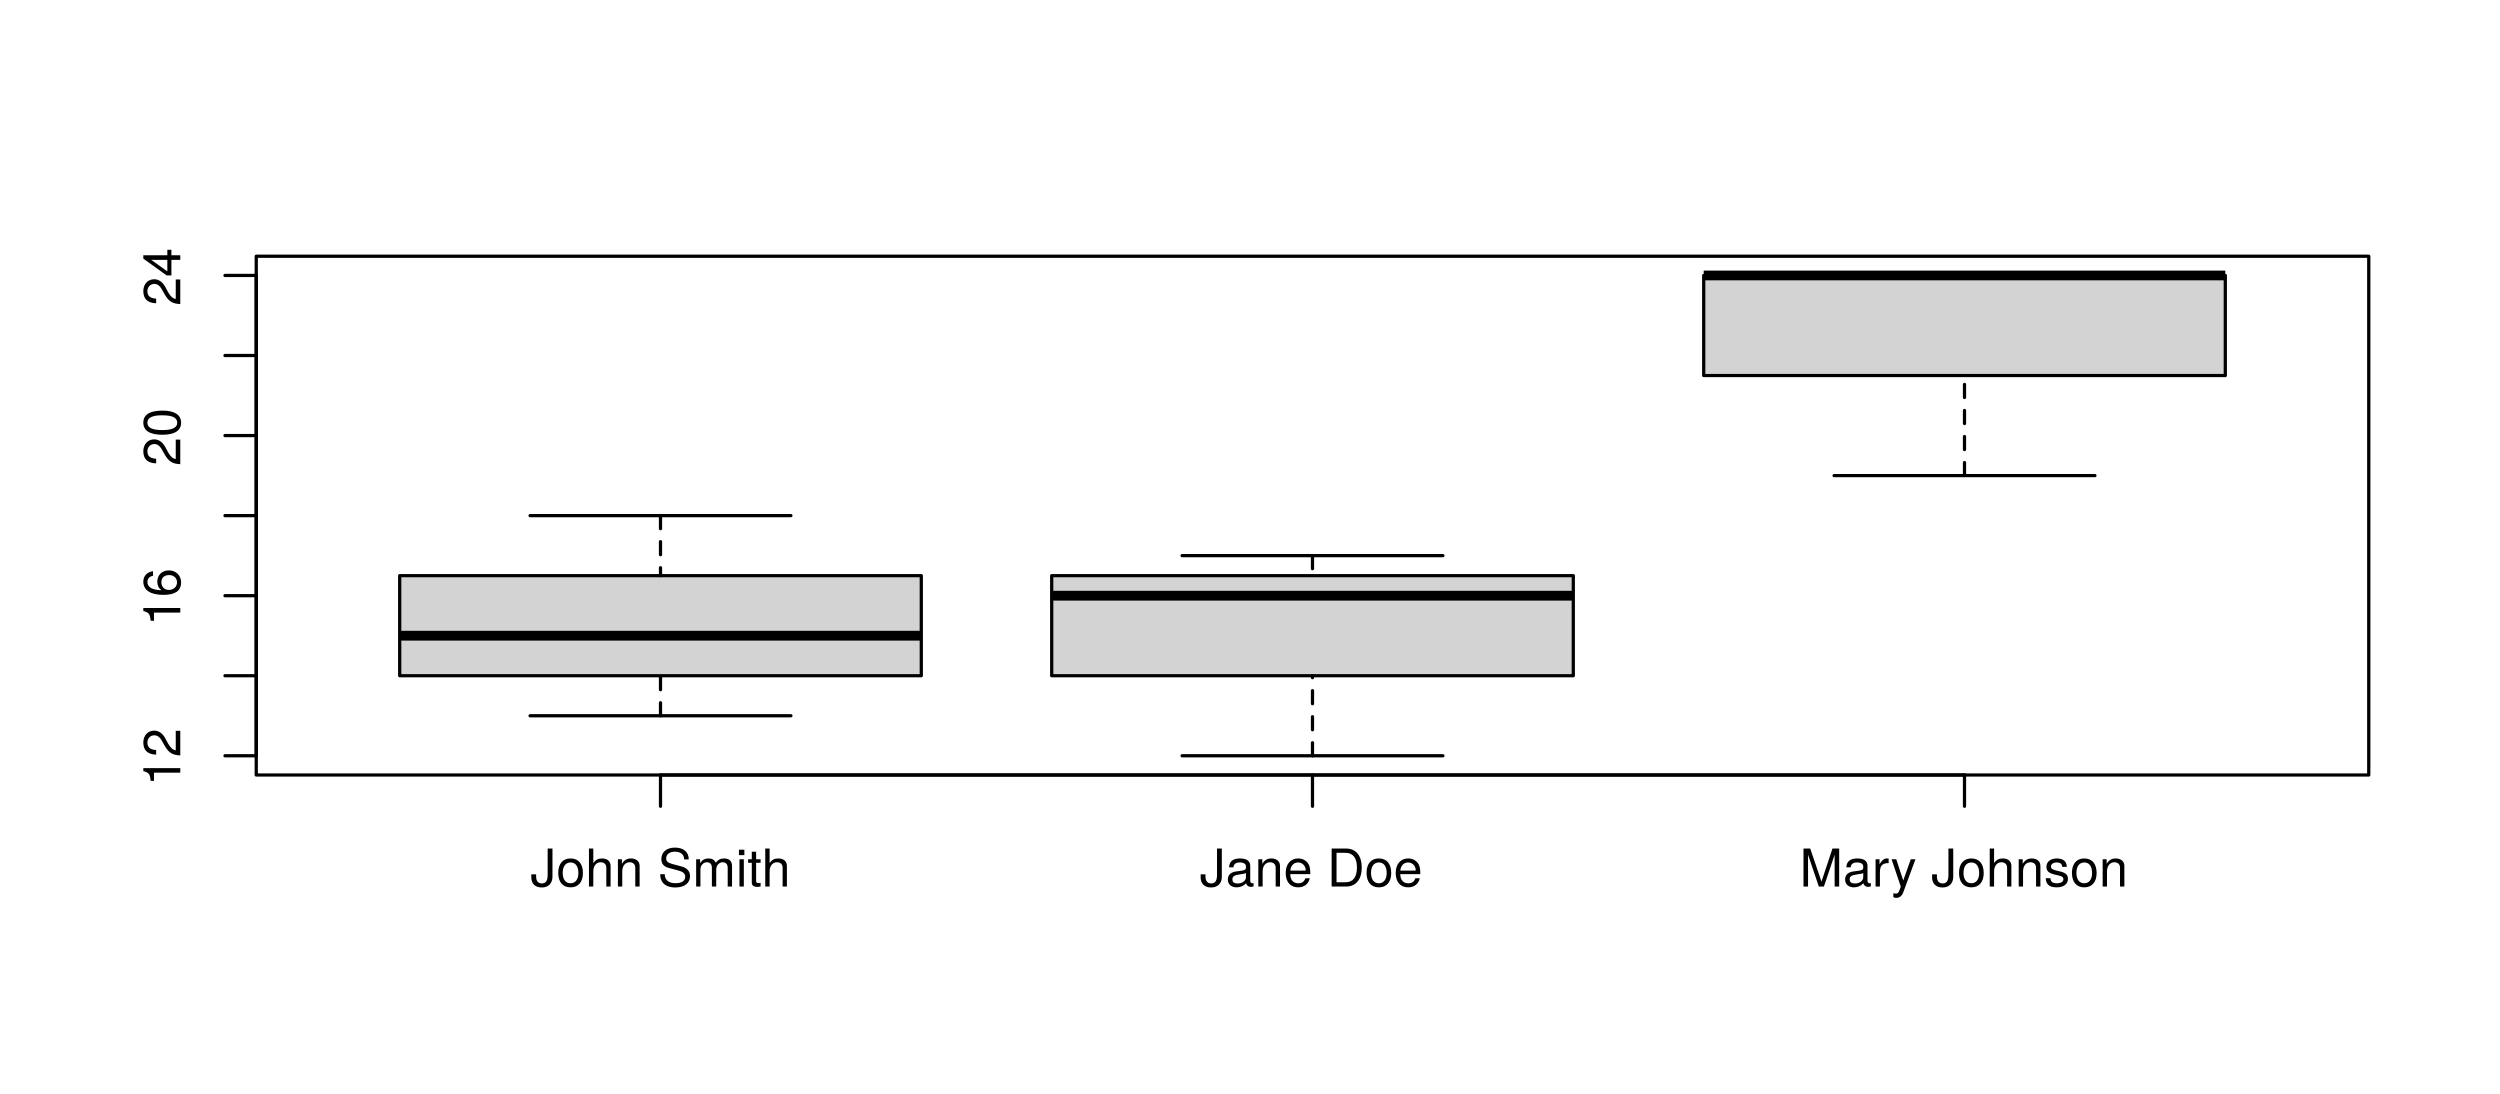
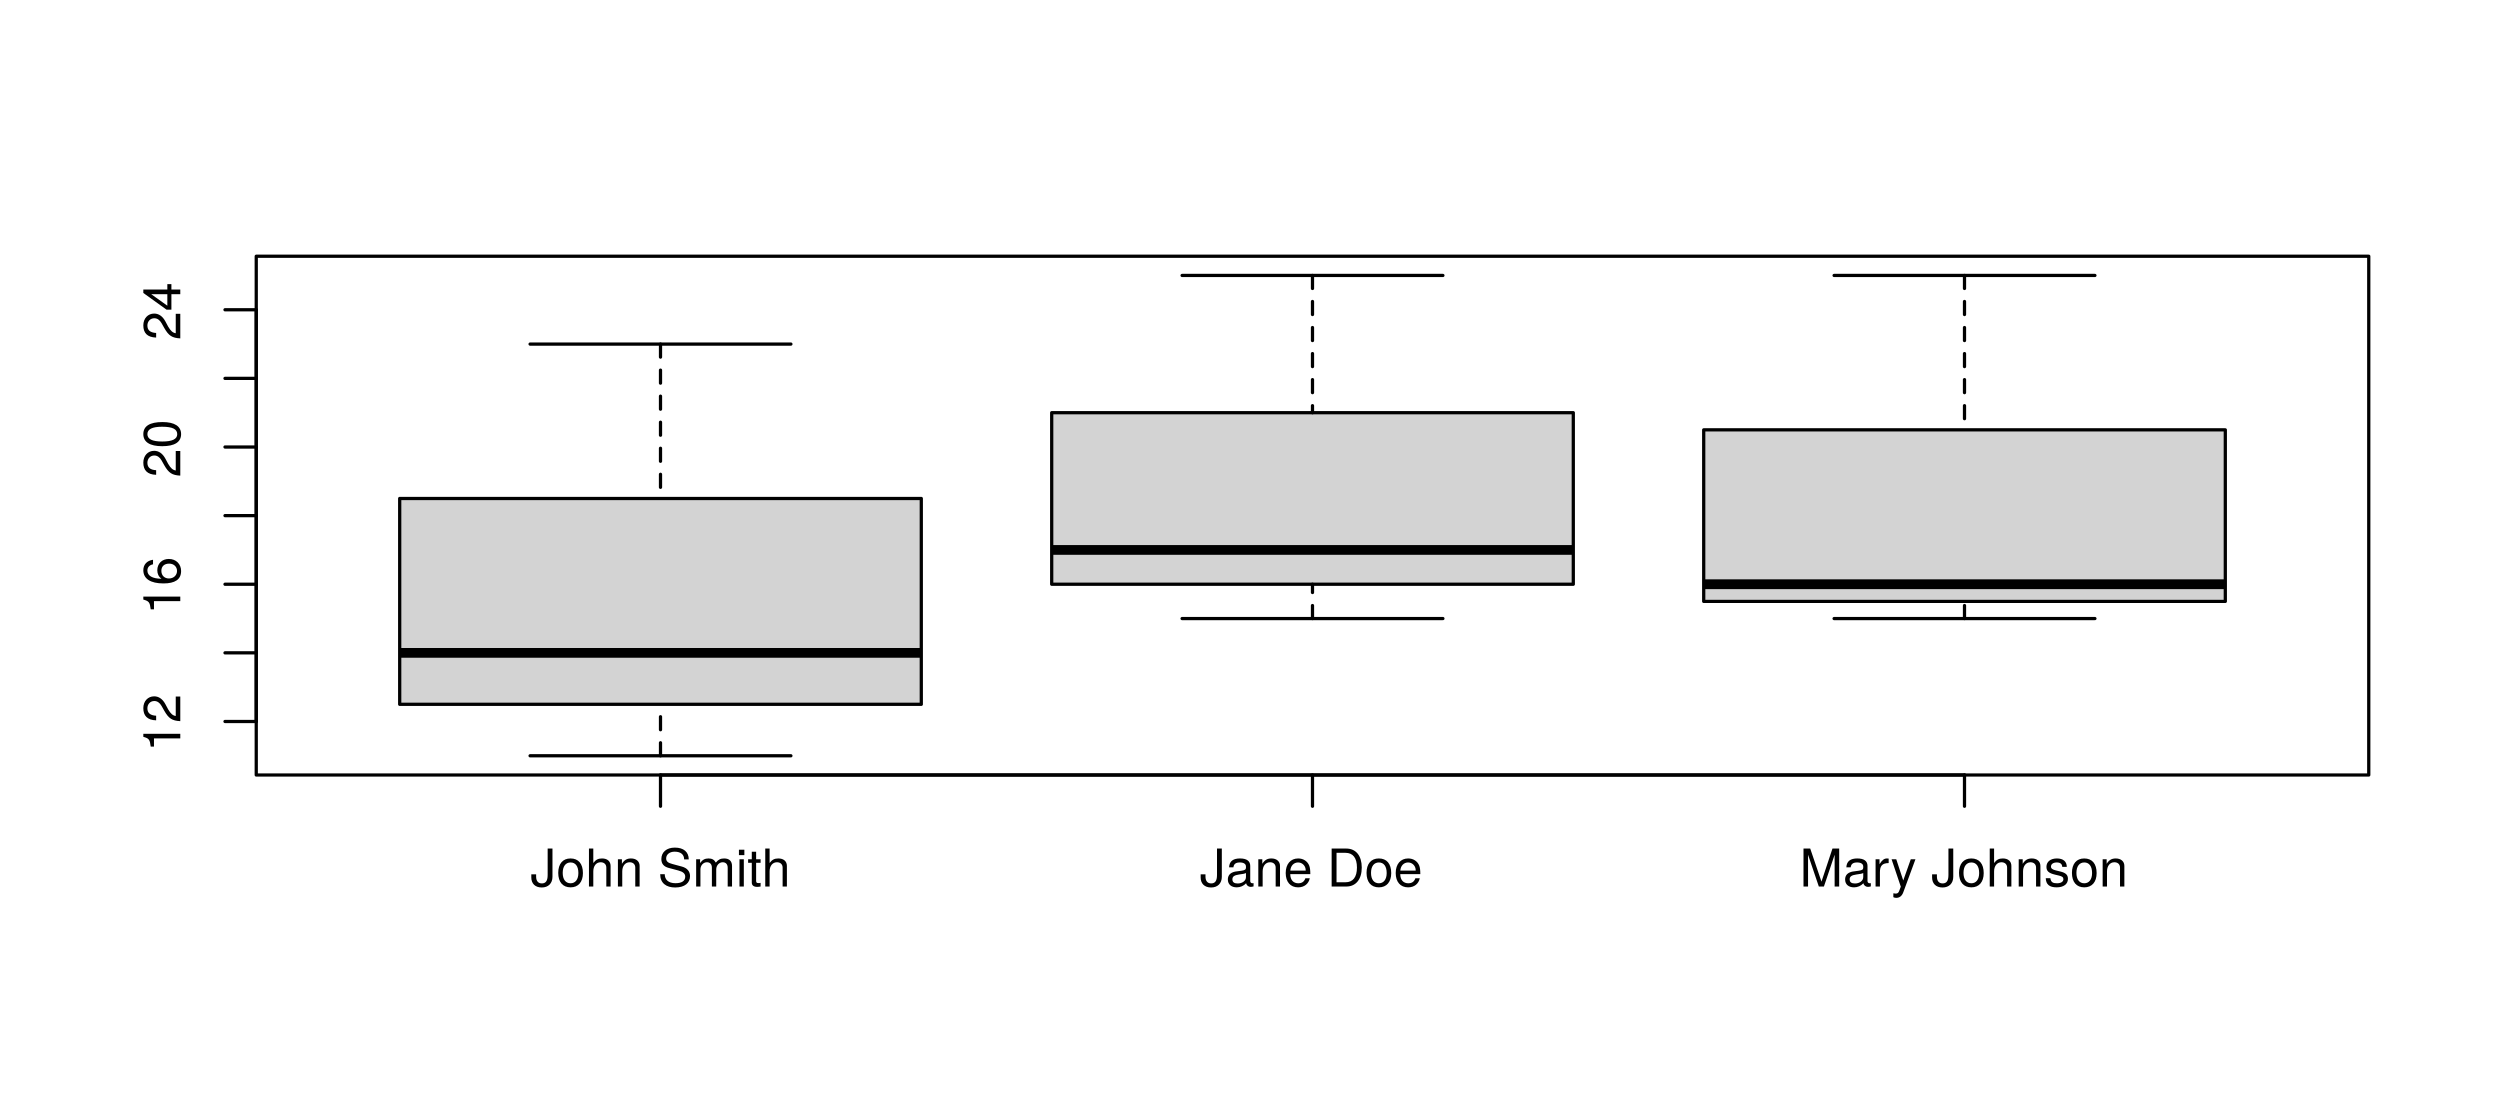
<svg xmlns="http://www.w3.org/2000/svg" xmlns:xlink="http://www.w3.org/1999/xlink" width="576pt" height="252pt" viewBox="0 0 576 252" version="1.1">
  <defs>
    <g>
      <symbol overflow="visible" id="glyph0-0">
        <path style="stroke:none;" d="" />
      </symbol>
      <symbol overflow="visible" id="glyph0-1">
        <path style="stroke:none;" d="M 5.109 -2.25 L 5.109 -8.75 L 4 -8.75 L 4 -2.656 C 4 -1.219 3.5 -0.719 2.656 -0.719 C 1.812 -0.719 1.344 -1.281 1.344 -2.297 L 1.344 -2.812 L 0.234 -2.812 L 0.234 -2.094 C 0.234 -0.688 1.109 0.219 2.641 0.219 C 4.156 0.219 5.109 -0.734 5.109 -2.25 Z M 5.109 -2.25 " />
      </symbol>
      <symbol overflow="visible" id="glyph0-2">
        <path style="stroke:none;" d="M 6.125 -3.094 C 6.125 -5.266 5.078 -6.469 3.266 -6.469 C 1.5 -6.469 0.438 -5.25 0.438 -3.141 C 0.438 -1.031 1.484 0.188 3.281 0.188 C 5.047 0.188 6.125 -1.031 6.125 -3.094 Z M 5.078 -3.109 C 5.078 -1.625 4.375 -0.75 3.281 -0.75 C 2.156 -0.75 1.469 -1.625 1.469 -3.141 C 1.469 -4.656 2.156 -5.547 3.281 -5.547 C 4.406 -5.547 5.078 -4.672 5.078 -3.109 Z M 5.078 -3.109 " />
      </symbol>
      <symbol overflow="visible" id="glyph0-3">
        <path style="stroke:none;" d="M 5.828 0 L 5.828 -4.75 C 5.828 -5.812 5.078 -6.469 3.859 -6.469 C 2.969 -6.469 2.422 -6.188 1.844 -5.422 L 1.844 -8.75 L 0.844 -8.75 L 0.844 0 L 1.844 0 L 1.844 -3.469 C 1.844 -4.75 2.516 -5.594 3.547 -5.594 C 4.25 -5.594 4.844 -5.188 4.844 -4.359 L 4.844 0 Z M 5.828 0 " />
      </symbol>
      <symbol overflow="visible" id="glyph0-4">
        <path style="stroke:none;" d="M 5.844 0 L 5.844 -4.75 C 5.844 -5.797 5.062 -6.469 3.859 -6.469 C 2.922 -6.469 2.312 -6.109 1.766 -5.234 L 1.766 -6.281 L 0.844 -6.281 L 0.844 0 L 1.844 0 L 1.844 -3.469 C 1.844 -4.75 2.531 -5.594 3.547 -5.594 C 4.344 -5.594 4.844 -5.109 4.844 -4.359 L 4.844 0 Z M 5.844 0 " />
      </symbol>
      <symbol overflow="visible" id="glyph0-5">
        <path style="stroke:none;" d="" />
      </symbol>
      <symbol overflow="visible" id="glyph0-6">
        <path style="stroke:none;" d="M 7.453 -2.406 C 7.453 -3.484 6.781 -4.266 5.594 -4.594 L 3.391 -5.188 C 2.344 -5.453 1.953 -5.812 1.953 -6.484 C 1.953 -7.375 2.734 -8.031 3.906 -8.031 C 5.297 -8.031 6.094 -7.391 6.094 -6.25 L 7.156 -6.25 C 7.156 -7.969 5.969 -8.969 3.953 -8.969 C 2.031 -8.969 0.844 -7.906 0.844 -6.328 C 0.844 -5.25 1.406 -4.578 2.562 -4.281 L 4.734 -3.703 C 5.828 -3.422 6.344 -2.969 6.344 -2.297 C 6.344 -1.328 5.609 -0.766 4.109 -0.766 C 2.453 -0.766 1.625 -1.594 1.625 -2.844 L 0.578 -2.844 C 0.578 -0.781 1.969 0.219 4.031 0.219 C 6.25 0.219 7.453 -0.844 7.453 -2.406 Z M 7.453 -2.406 " />
      </symbol>
      <symbol overflow="visible" id="glyph0-7">
        <path style="stroke:none;" d="M 9.125 0 L 9.125 -4.719 C 9.125 -5.844 8.5 -6.469 7.312 -6.469 C 6.484 -6.469 5.969 -6.219 5.391 -5.516 C 5.016 -6.188 4.516 -6.469 3.703 -6.469 C 2.859 -6.469 2.297 -6.156 1.766 -5.406 L 1.766 -6.281 L 0.859 -6.281 L 0.859 0 L 1.844 0 L 1.844 -3.953 C 1.844 -4.859 2.516 -5.594 3.328 -5.594 C 4.062 -5.594 4.484 -5.141 4.484 -4.328 L 4.484 0 L 5.484 0 L 5.484 -3.953 C 5.484 -4.859 6.156 -5.594 6.969 -5.594 C 7.703 -5.594 8.125 -5.125 8.125 -4.328 L 8.125 0 Z M 9.125 0 " />
      </symbol>
      <symbol overflow="visible" id="glyph0-8">
        <path style="stroke:none;" d="M 1.844 0 L 1.844 -6.281 L 0.844 -6.281 L 0.844 0 Z M 1.969 -7.234 L 1.969 -8.484 L 0.719 -8.484 L 0.719 -7.234 Z M 1.969 -7.234 " />
      </symbol>
      <symbol overflow="visible" id="glyph0-9">
        <path style="stroke:none;" d="M 3.047 0 L 3.047 -0.844 C 2.922 -0.797 2.766 -0.797 2.562 -0.797 C 2.141 -0.797 2.016 -0.906 2.016 -1.359 L 2.016 -5.469 L 3.047 -5.469 L 3.047 -6.281 L 2.016 -6.281 L 2.016 -8.016 L 1.016 -8.016 L 1.016 -6.281 L 0.172 -6.281 L 0.172 -5.469 L 1.016 -5.469 L 1.016 -0.906 C 1.016 -0.281 1.453 0.078 2.234 0.078 C 2.469 0.078 2.719 0.062 3.047 0 Z M 3.047 0 " />
      </symbol>
      <symbol overflow="visible" id="glyph0-10">
        <path style="stroke:none;" d="M 6.422 -0.031 L 6.422 -0.781 C 6.312 -0.75 6.266 -0.75 6.203 -0.75 C 5.859 -0.75 5.656 -0.938 5.656 -1.25 L 5.656 -4.75 C 5.656 -5.875 4.844 -6.469 3.297 -6.469 C 1.781 -6.469 0.844 -5.875 0.781 -4.422 L 1.781 -4.422 C 1.875 -5.203 2.328 -5.547 3.266 -5.547 C 4.156 -5.547 4.672 -5.203 4.672 -4.609 L 4.672 -4.344 C 4.672 -3.922 4.422 -3.75 3.625 -3.641 C 2.203 -3.469 1.984 -3.422 1.609 -3.266 C 0.875 -2.969 0.5 -2.406 0.5 -1.625 C 0.5 -0.484 1.297 0.188 2.562 0.188 C 3.375 0.188 4.156 -0.156 4.703 -0.75 C 4.812 -0.266 5.25 0.078 5.734 0.078 C 5.938 0.078 6.094 0.062 6.422 -0.031 Z M 4.672 -2.172 C 4.672 -1.266 3.75 -0.703 2.781 -0.703 C 2 -0.703 1.547 -0.969 1.547 -1.656 C 1.547 -2.312 1.984 -2.609 3.062 -2.766 C 4.109 -2.906 4.328 -2.953 4.672 -3.109 Z M 4.672 -2.172 " />
      </symbol>
      <symbol overflow="visible" id="glyph0-11">
        <path style="stroke:none;" d="M 6.156 -2.859 C 6.156 -3.766 6.078 -4.344 5.906 -4.812 C 5.5 -5.844 4.531 -6.469 3.359 -6.469 C 1.609 -6.469 0.484 -5.172 0.484 -3.109 C 0.484 -1.047 1.578 0.188 3.344 0.188 C 4.781 0.188 5.766 -0.641 6.031 -1.906 L 5.016 -1.906 C 4.734 -1.078 4.172 -0.75 3.375 -0.75 C 2.328 -0.75 1.547 -1.422 1.531 -2.859 Z M 5.094 -3.75 C 5.094 -3.75 5.094 -3.703 5.078 -3.672 L 1.547 -3.672 C 1.625 -4.781 2.344 -5.547 3.344 -5.547 C 4.328 -5.547 5.094 -4.734 5.094 -3.75 Z M 5.094 -3.75 " />
      </symbol>
      <symbol overflow="visible" id="glyph0-12">
        <path style="stroke:none;" d="M 8 -4.375 C 8 -7.094 6.656 -8.75 4.438 -8.75 L 1.062 -8.75 L 1.062 0 L 4.438 0 C 6.641 0 8 -1.656 8 -4.375 Z M 6.891 -4.375 C 6.891 -2.156 5.969 -0.984 4.25 -0.984 L 2.188 -0.984 L 2.188 -7.766 L 4.25 -7.766 C 5.969 -7.766 6.891 -6.594 6.891 -4.375 Z M 6.891 -4.375 " />
      </symbol>
      <symbol overflow="visible" id="glyph0-13">
        <path style="stroke:none;" d="M 9.125 0 L 9.125 -8.75 L 7.578 -8.75 L 5.047 -1.125 L 2.453 -8.75 L 0.906 -8.75 L 0.906 0 L 1.953 0 L 1.953 -7.328 L 4.438 0 L 5.609 0 L 8.078 -7.328 L 8.078 0 Z M 9.125 0 " />
      </symbol>
      <symbol overflow="visible" id="glyph0-14">
        <path style="stroke:none;" d="M 3.859 -5.406 L 3.859 -6.438 C 3.688 -6.453 3.594 -6.469 3.469 -6.469 C 2.812 -6.469 2.328 -6.078 1.75 -5.141 L 1.75 -6.281 L 0.844 -6.281 L 0.844 0 L 1.844 0 L 1.844 -3.266 C 1.844 -4.688 2.297 -5.391 3.859 -5.406 Z M 3.859 -5.406 " />
      </symbol>
      <symbol overflow="visible" id="glyph0-15">
        <path style="stroke:none;" d="M 5.734 -6.281 L 4.656 -6.281 L 2.922 -1.391 L 1.312 -6.281 L 0.234 -6.281 L 2.359 0.031 L 1.984 1.016 C 1.812 1.469 1.609 1.625 1.172 1.625 C 1.031 1.625 0.859 1.609 0.641 1.562 L 0.641 2.453 C 0.859 2.562 1.062 2.609 1.312 2.609 C 2.031 2.609 2.609 2.219 2.938 1.312 Z M 5.734 -6.281 " />
      </symbol>
      <symbol overflow="visible" id="glyph0-16">
        <path style="stroke:none;" d="M 5.516 -1.766 C 5.516 -2.703 4.984 -3.172 3.734 -3.469 L 2.766 -3.703 C 1.953 -3.891 1.609 -4.156 1.609 -4.594 C 1.609 -5.172 2.125 -5.547 2.938 -5.547 C 3.75 -5.547 4.172 -5.203 4.203 -4.531 L 5.25 -4.531 C 5.25 -5.766 4.422 -6.469 2.969 -6.469 C 1.516 -6.469 0.562 -5.719 0.562 -4.547 C 0.562 -3.562 1.062 -3.094 2.562 -2.734 L 3.484 -2.516 C 4.188 -2.344 4.469 -2.141 4.469 -1.688 C 4.469 -1.094 3.875 -0.75 3 -0.75 C 2.094 -0.75 1.594 -0.953 1.469 -1.922 L 0.406 -1.922 C 0.453 -0.469 1.266 0.188 2.922 0.188 C 4.5 0.188 5.516 -0.547 5.516 -1.766 Z M 5.516 -1.766 " />
      </symbol>
      <symbol overflow="visible" id="glyph1-0">
        <path style="stroke:none;" d="" />
      </symbol>
      <symbol overflow="visible" id="glyph1-1">
        <path style="stroke:none;" d="M 0 -4.156 L -8.516 -4.156 L -8.516 -3.469 C -7.203 -3.094 -7.016 -2.859 -6.812 -1.219 L -6.062 -1.219 L -6.062 -3.109 L 0 -3.109 Z M 0 -4.156 " />
      </symbol>
      <symbol overflow="visible" id="glyph1-2">
        <path style="stroke:none;" d="M -6.016 -6.125 C -7.453 -6.125 -8.516 -5.016 -8.516 -3.406 C -8.516 -1.672 -7.625 -0.656 -5.562 -0.594 L -5.562 -1.656 C -6.984 -1.734 -7.578 -2.328 -7.578 -3.375 C -7.578 -4.328 -6.906 -5.047 -5.984 -5.047 C -5.312 -5.047 -4.734 -4.656 -4.312 -3.906 L -3.688 -2.797 C -2.672 -1.016 -1.875 -0.5 0 -0.406 L 0 -6.078 L -1.047 -6.078 L -1.047 -1.594 C -1.734 -1.703 -2.188 -2.094 -2.797 -3.125 L -3.438 -4.328 C -4.078 -5.516 -4.969 -6.125 -6.016 -6.125 Z M -6.016 -6.125 " />
      </symbol>
      <symbol overflow="visible" id="glyph1-3">
        <path style="stroke:none;" d="M -2.641 -6.156 C -4.219 -6.156 -5.297 -5.078 -5.297 -3.547 C -5.297 -2.719 -4.969 -2.047 -4.344 -1.594 C -6.422 -1.609 -7.578 -2.281 -7.578 -3.484 C -7.578 -4.234 -7.109 -4.75 -6.281 -4.922 L -6.281 -5.969 C -7.688 -5.766 -8.516 -4.859 -8.516 -3.562 C -8.516 -1.578 -6.844 -0.516 -3.875 -0.516 C -1.219 -0.516 0.188 -1.422 0.188 -3.375 C 0.188 -4.984 -0.969 -6.156 -2.641 -6.156 Z M -2.562 -5.078 C -1.484 -5.078 -0.75 -4.359 -0.75 -3.391 C -0.75 -2.406 -1.531 -1.656 -2.609 -1.656 C -3.672 -1.656 -4.359 -2.375 -4.359 -3.422 C -4.359 -4.438 -3.703 -5.078 -2.562 -5.078 Z M -2.562 -5.078 " />
      </symbol>
      <symbol overflow="visible" id="glyph1-4">
        <path style="stroke:none;" d="M -4.094 -6.078 C -7.047 -6.078 -8.516 -5.141 -8.516 -3.297 C -8.516 -1.469 -7.016 -0.516 -4.156 -0.516 C -1.297 -0.516 0.188 -1.469 0.188 -3.297 C 0.188 -5.094 -1.297 -6.078 -4.094 -6.078 Z M -4.188 -5 C -1.781 -5 -0.703 -4.453 -0.703 -3.281 C -0.703 -2.156 -1.828 -1.594 -4.156 -1.594 C -6.484 -1.594 -7.578 -2.156 -7.578 -3.297 C -7.578 -4.438 -6.469 -5 -4.188 -5 Z M -4.188 -5 " />
      </symbol>
      <symbol overflow="visible" id="glyph1-5">
        <path style="stroke:none;" d="M -2.047 -6.234 L -2.984 -6.234 L -2.984 -4.984 L -8.516 -4.984 L -8.516 -4.203 L -3.156 -0.344 L -2.047 -0.344 L -2.047 -3.922 L 0 -3.922 L 0 -4.984 L -2.047 -4.984 Z M -2.984 -3.922 L -2.984 -1.266 L -6.703 -3.922 Z M -2.984 -3.922 " />
      </symbol>
    </g>
  </defs>
-   <g id="surface56">
+   <g id="surface61">
    <rect x="0" y="0" width="576" height="252" style="fill:rgb(100%,100%,100%);fill-opacity:1;stroke:none;" />
-     <path style=" stroke:none;fill-rule:nonzero;fill:rgb(82.745%,82.745%,82.745%);fill-opacity:1;" d="M 92.09 155.688 L 212.266 155.688 L 212.266 132.633 L 92.09 132.633 Z M 92.09 155.688 " />
-     <path style="fill:none;stroke-width:2.25;stroke-linecap:butt;stroke-linejoin:round;stroke:rgb(0%,0%,0%);stroke-opacity:1;stroke-miterlimit:10;" d="M 92.09 146.465 L 212.266 146.465 " />
-     <path style="fill:none;stroke-width:0.75;stroke-linecap:round;stroke-linejoin:round;stroke:rgb(0%,0%,0%);stroke-opacity:1;stroke-dasharray:3,3;stroke-miterlimit:10;" d="M 152.18 164.91 L 152.18 155.688 " />
-     <path style="fill:none;stroke-width:0.75;stroke-linecap:round;stroke-linejoin:round;stroke:rgb(0%,0%,0%);stroke-opacity:1;stroke-dasharray:3,3;stroke-miterlimit:10;" d="M 152.18 118.801 L 152.18 132.633 " />
-     <path style="fill:none;stroke-width:0.75;stroke-linecap:round;stroke-linejoin:round;stroke:rgb(0%,0%,0%);stroke-opacity:1;stroke-miterlimit:10;" d="M 122.133 164.91 L 182.223 164.91 " />
-     <path style="fill:none;stroke-width:0.75;stroke-linecap:round;stroke-linejoin:round;stroke:rgb(0%,0%,0%);stroke-opacity:1;stroke-miterlimit:10;" d="M 122.133 118.801 L 182.223 118.801 " />
-     <path style="fill:none;stroke-width:0.75;stroke-linecap:round;stroke-linejoin:round;stroke:rgb(0%,0%,0%);stroke-opacity:1;stroke-miterlimit:10;" d="M 92.09 155.688 L 212.266 155.688 L 212.266 132.633 L 92.09 132.633 Z M 92.09 155.688 " />
-     <path style=" stroke:none;fill-rule:nonzero;fill:rgb(82.745%,82.745%,82.745%);fill-opacity:1;" d="M 242.312 155.688 L 362.488 155.688 L 362.488 132.633 L 242.312 132.633 Z M 242.312 155.688 " />
-     <path style="fill:none;stroke-width:2.25;stroke-linecap:butt;stroke-linejoin:round;stroke:rgb(0%,0%,0%);stroke-opacity:1;stroke-miterlimit:10;" d="M 242.312 137.246 L 362.488 137.246 " />
-     <path style="fill:none;stroke-width:0.75;stroke-linecap:round;stroke-linejoin:round;stroke:rgb(0%,0%,0%);stroke-opacity:1;stroke-dasharray:3,3;stroke-miterlimit:10;" d="M 302.398 174.133 L 302.398 155.688 " />
-     <path style="fill:none;stroke-width:0.75;stroke-linecap:round;stroke-linejoin:round;stroke:rgb(0%,0%,0%);stroke-opacity:1;stroke-dasharray:3,3;stroke-miterlimit:10;" d="M 302.398 128.023 L 302.398 132.633 " />
-     <path style="fill:none;stroke-width:0.75;stroke-linecap:round;stroke-linejoin:round;stroke:rgb(0%,0%,0%);stroke-opacity:1;stroke-miterlimit:10;" d="M 272.355 174.133 L 332.445 174.133 " />
-     <path style="fill:none;stroke-width:0.75;stroke-linecap:round;stroke-linejoin:round;stroke:rgb(0%,0%,0%);stroke-opacity:1;stroke-miterlimit:10;" d="M 272.355 128.023 L 332.445 128.023 " />
-     <path style="fill:none;stroke-width:0.75;stroke-linecap:round;stroke-linejoin:round;stroke:rgb(0%,0%,0%);stroke-opacity:1;stroke-miterlimit:10;" d="M 242.312 155.688 L 362.488 155.688 L 362.488 132.633 L 242.312 132.633 Z M 242.312 155.688 " />
-     <path style=" stroke:none;fill-rule:nonzero;fill:rgb(82.745%,82.745%,82.745%);fill-opacity:1;" d="M 392.535 86.523 L 512.711 86.523 L 512.711 63.465 L 392.535 63.465 Z M 392.535 86.523 " />
-     <path style="fill:none;stroke-width:2.25;stroke-linecap:butt;stroke-linejoin:round;stroke:rgb(0%,0%,0%);stroke-opacity:1;stroke-miterlimit:10;" d="M 392.535 63.465 L 512.711 63.465 " />
-     <path style="fill:none;stroke-width:0.75;stroke-linecap:round;stroke-linejoin:round;stroke:rgb(0%,0%,0%);stroke-opacity:1;stroke-dasharray:3,3;stroke-miterlimit:10;" d="M 452.621 109.578 L 452.621 86.523 " />
-     <path style="fill:none;stroke-width:0.75;stroke-linecap:round;stroke-linejoin:round;stroke:rgb(0%,0%,0%);stroke-opacity:1;stroke-dasharray:3,3;stroke-miterlimit:10;" d="M 452.621 63.465 L 452.621 63.465 " />
-     <path style="fill:none;stroke-width:0.75;stroke-linecap:round;stroke-linejoin:round;stroke:rgb(0%,0%,0%);stroke-opacity:1;stroke-miterlimit:10;" d="M 422.578 109.578 L 482.668 109.578 " />
+     <path style=" stroke:none;fill-rule:nonzero;fill:rgb(82.745%,82.745%,82.745%);fill-opacity:1;" d="M 92.09 162.277 L 212.266 162.277 L 212.266 114.848 L 92.09 114.848 Z M 92.09 162.277 " />
+     <path style="fill:none;stroke-width:2.25;stroke-linecap:butt;stroke-linejoin:round;stroke:rgb(0%,0%,0%);stroke-opacity:1;stroke-miterlimit:10;" d="M 92.09 150.418 L 212.266 150.418 " />
+     <path style="fill:none;stroke-width:0.75;stroke-linecap:round;stroke-linejoin:round;stroke:rgb(0%,0%,0%);stroke-opacity:1;stroke-dasharray:3,3;stroke-miterlimit:10;" d="M 152.18 174.133 L 152.18 162.277 " />
+     <path style="fill:none;stroke-width:0.75;stroke-linecap:round;stroke-linejoin:round;stroke:rgb(0%,0%,0%);stroke-opacity:1;stroke-dasharray:3,3;stroke-miterlimit:10;" d="M 152.18 79.277 L 152.18 114.848 " />
+     <path style="fill:none;stroke-width:0.75;stroke-linecap:round;stroke-linejoin:round;stroke:rgb(0%,0%,0%);stroke-opacity:1;stroke-miterlimit:10;" d="M 122.133 174.133 L 182.223 174.133 " />
+     <path style="fill:none;stroke-width:0.75;stroke-linecap:round;stroke-linejoin:round;stroke:rgb(0%,0%,0%);stroke-opacity:1;stroke-miterlimit:10;" d="M 122.133 79.277 L 182.223 79.277 " />
+     <path style="fill:none;stroke-width:0.75;stroke-linecap:round;stroke-linejoin:round;stroke:rgb(0%,0%,0%);stroke-opacity:1;stroke-miterlimit:10;" d="M 92.09 162.277 L 212.266 162.277 L 212.266 114.848 L 92.09 114.848 Z M 92.09 162.277 " />
+     <path style=" stroke:none;fill-rule:nonzero;fill:rgb(82.745%,82.745%,82.745%);fill-opacity:1;" d="M 242.312 134.609 L 362.488 134.609 L 362.488 95.086 L 242.312 95.086 Z M 242.312 134.609 " />
+     <path style="fill:none;stroke-width:2.25;stroke-linecap:butt;stroke-linejoin:round;stroke:rgb(0%,0%,0%);stroke-opacity:1;stroke-miterlimit:10;" d="M 242.312 126.703 L 362.488 126.703 " />
+     <path style="fill:none;stroke-width:0.75;stroke-linecap:round;stroke-linejoin:round;stroke:rgb(0%,0%,0%);stroke-opacity:1;stroke-dasharray:3,3;stroke-miterlimit:10;" d="M 302.398 142.516 L 302.398 134.609 " />
+     <path style="fill:none;stroke-width:0.75;stroke-linecap:round;stroke-linejoin:round;stroke:rgb(0%,0%,0%);stroke-opacity:1;stroke-dasharray:3,3;stroke-miterlimit:10;" d="M 302.398 63.465 L 302.398 95.086 " />
+     <path style="fill:none;stroke-width:0.75;stroke-linecap:round;stroke-linejoin:round;stroke:rgb(0%,0%,0%);stroke-opacity:1;stroke-miterlimit:10;" d="M 272.355 142.516 L 332.445 142.516 " />
+     <path style="fill:none;stroke-width:0.75;stroke-linecap:round;stroke-linejoin:round;stroke:rgb(0%,0%,0%);stroke-opacity:1;stroke-miterlimit:10;" d="M 272.355 63.465 L 332.445 63.465 " />
+     <path style="fill:none;stroke-width:0.75;stroke-linecap:round;stroke-linejoin:round;stroke:rgb(0%,0%,0%);stroke-opacity:1;stroke-miterlimit:10;" d="M 242.312 134.609 L 362.488 134.609 L 362.488 95.086 L 242.312 95.086 Z M 242.312 134.609 " />
+     <path style=" stroke:none;fill-rule:nonzero;fill:rgb(82.745%,82.745%,82.745%);fill-opacity:1;" d="M 392.535 138.562 L 512.711 138.562 L 512.711 99.039 L 392.535 99.039 Z M 392.535 138.562 " />
+     <path style="fill:none;stroke-width:2.25;stroke-linecap:butt;stroke-linejoin:round;stroke:rgb(0%,0%,0%);stroke-opacity:1;stroke-miterlimit:10;" d="M 392.535 134.609 L 512.711 134.609 " />
+     <path style="fill:none;stroke-width:0.75;stroke-linecap:round;stroke-linejoin:round;stroke:rgb(0%,0%,0%);stroke-opacity:1;stroke-dasharray:3,3;stroke-miterlimit:10;" d="M 452.621 142.516 L 452.621 138.562 " />
+     <path style="fill:none;stroke-width:0.75;stroke-linecap:round;stroke-linejoin:round;stroke:rgb(0%,0%,0%);stroke-opacity:1;stroke-dasharray:3,3;stroke-miterlimit:10;" d="M 452.621 63.465 L 452.621 99.039 " />
+     <path style="fill:none;stroke-width:0.75;stroke-linecap:round;stroke-linejoin:round;stroke:rgb(0%,0%,0%);stroke-opacity:1;stroke-miterlimit:10;" d="M 422.578 142.516 L 482.668 142.516 " />
    <path style="fill:none;stroke-width:0.75;stroke-linecap:round;stroke-linejoin:round;stroke:rgb(0%,0%,0%);stroke-opacity:1;stroke-miterlimit:10;" d="M 422.578 63.465 L 482.668 63.465 " />
-     <path style="fill:none;stroke-width:0.75;stroke-linecap:round;stroke-linejoin:round;stroke:rgb(0%,0%,0%);stroke-opacity:1;stroke-miterlimit:10;" d="M 392.535 86.523 L 512.711 86.523 L 512.711 63.465 L 392.535 63.465 Z M 392.535 86.523 " />
+     <path style="fill:none;stroke-width:0.75;stroke-linecap:round;stroke-linejoin:round;stroke:rgb(0%,0%,0%);stroke-opacity:1;stroke-miterlimit:10;" d="M 392.535 138.562 L 512.711 138.562 L 512.711 99.039 L 392.535 99.039 Z M 392.535 138.562 " />
    <path style="fill:none;stroke-width:0.75;stroke-linecap:round;stroke-linejoin:round;stroke:rgb(0%,0%,0%);stroke-opacity:1;stroke-miterlimit:10;" d="M 152.18 178.559 L 452.621 178.559 " />
    <path style="fill:none;stroke-width:0.75;stroke-linecap:round;stroke-linejoin:round;stroke:rgb(0%,0%,0%);stroke-opacity:1;stroke-miterlimit:10;" d="M 152.18 178.559 L 152.18 185.762 " />
    <path style="fill:none;stroke-width:0.75;stroke-linecap:round;stroke-linejoin:round;stroke:rgb(0%,0%,0%);stroke-opacity:1;stroke-miterlimit:10;" d="M 302.398 178.559 L 302.398 185.762 " />
    <path style="fill:none;stroke-width:0.75;stroke-linecap:round;stroke-linejoin:round;stroke:rgb(0%,0%,0%);stroke-opacity:1;stroke-miterlimit:10;" d="M 452.621 178.559 L 452.621 185.762 " />
    <g style="fill:rgb(0%,0%,0%);fill-opacity:1;">
      <use xlink:href="#glyph0-1" x="122.18" y="204.257" />
      <use xlink:href="#glyph0-2" x="128.18" y="204.257" />
      <use xlink:href="#glyph0-3" x="134.852" y="204.257" />
      <use xlink:href="#glyph0-4" x="141.523" y="204.257" />
      <use xlink:href="#glyph0-5" x="148.195" y="204.257" />
      <use xlink:href="#glyph0-6" x="151.531" y="204.257" />
      <use xlink:href="#glyph0-7" x="159.535" y="204.257" />
      <use xlink:href="#glyph0-8" x="169.531" y="204.257" />
      <use xlink:href="#glyph0-9" x="172.195" y="204.257" />
      <use xlink:href="#glyph0-3" x="175.472" y="204.257" />
    </g>
    <g style="fill:rgb(0%,0%,0%);fill-opacity:1;">
      <use xlink:href="#glyph0-1" x="276.398" y="204.257" />
      <use xlink:href="#glyph0-10" x="282.398" y="204.257" />
      <use xlink:href="#glyph0-4" x="289.07" y="204.257" />
      <use xlink:href="#glyph0-11" x="295.742" y="204.257" />
      <use xlink:href="#glyph0-5" x="302.414" y="204.257" />
      <use xlink:href="#glyph0-12" x="305.75" y="204.257" />
      <use xlink:href="#glyph0-2" x="314.414" y="204.257" />
      <use xlink:href="#glyph0-11" x="321.086" y="204.257" />
    </g>
    <g style="fill:rgb(0%,0%,0%);fill-opacity:1;">
      <use xlink:href="#glyph0-13" x="414.621" y="204.257" />
      <use xlink:href="#glyph0-10" x="424.617" y="204.257" />
      <use xlink:href="#glyph0-14" x="431.289" y="204.257" />
      <use xlink:href="#glyph0-15" x="435.585" y="204.257" />
      <use xlink:href="#glyph0-5" x="441.585" y="204.257" />
      <use xlink:href="#glyph0-1" x="444.921" y="204.257" />
      <use xlink:href="#glyph0-2" x="450.921" y="204.257" />
      <use xlink:href="#glyph0-3" x="457.593" y="204.257" />
      <use xlink:href="#glyph0-4" x="464.265" y="204.257" />
      <use xlink:href="#glyph0-16" x="470.937" y="204.257" />
      <use xlink:href="#glyph0-2" x="476.937" y="204.257" />
      <use xlink:href="#glyph0-4" x="483.608" y="204.257" />
    </g>
-     <path style="fill:none;stroke-width:0.75;stroke-linecap:round;stroke-linejoin:round;stroke:rgb(0%,0%,0%);stroke-opacity:1;stroke-miterlimit:10;" d="M 59.039 174.133 L 59.039 63.465 " />
-     <path style="fill:none;stroke-width:0.75;stroke-linecap:round;stroke-linejoin:round;stroke:rgb(0%,0%,0%);stroke-opacity:1;stroke-miterlimit:10;" d="M 59.039 174.133 L 51.84 174.133 " />
-     <path style="fill:none;stroke-width:0.75;stroke-linecap:round;stroke-linejoin:round;stroke:rgb(0%,0%,0%);stroke-opacity:1;stroke-miterlimit:10;" d="M 59.039 155.688 L 51.84 155.688 " />
-     <path style="fill:none;stroke-width:0.75;stroke-linecap:round;stroke-linejoin:round;stroke:rgb(0%,0%,0%);stroke-opacity:1;stroke-miterlimit:10;" d="M 59.039 137.246 L 51.84 137.246 " />
+     <path style="fill:none;stroke-width:0.75;stroke-linecap:round;stroke-linejoin:round;stroke:rgb(0%,0%,0%);stroke-opacity:1;stroke-miterlimit:10;" d="M 59.039 166.23 L 59.039 71.371 " />
+     <path style="fill:none;stroke-width:0.75;stroke-linecap:round;stroke-linejoin:round;stroke:rgb(0%,0%,0%);stroke-opacity:1;stroke-miterlimit:10;" d="M 59.039 166.23 L 51.84 166.23 " />
+     <path style="fill:none;stroke-width:0.75;stroke-linecap:round;stroke-linejoin:round;stroke:rgb(0%,0%,0%);stroke-opacity:1;stroke-miterlimit:10;" d="M 59.039 150.418 L 51.84 150.418 " />
+     <path style="fill:none;stroke-width:0.75;stroke-linecap:round;stroke-linejoin:round;stroke:rgb(0%,0%,0%);stroke-opacity:1;stroke-miterlimit:10;" d="M 59.039 134.609 L 51.84 134.609 " />
    <path style="fill:none;stroke-width:0.75;stroke-linecap:round;stroke-linejoin:round;stroke:rgb(0%,0%,0%);stroke-opacity:1;stroke-miterlimit:10;" d="M 59.039 118.801 L 51.84 118.801 " />
-     <path style="fill:none;stroke-width:0.75;stroke-linecap:round;stroke-linejoin:round;stroke:rgb(0%,0%,0%);stroke-opacity:1;stroke-miterlimit:10;" d="M 59.039 100.355 L 51.84 100.355 " />
-     <path style="fill:none;stroke-width:0.75;stroke-linecap:round;stroke-linejoin:round;stroke:rgb(0%,0%,0%);stroke-opacity:1;stroke-miterlimit:10;" d="M 59.039 81.91 L 51.84 81.91 " />
-     <path style="fill:none;stroke-width:0.75;stroke-linecap:round;stroke-linejoin:round;stroke:rgb(0%,0%,0%);stroke-opacity:1;stroke-miterlimit:10;" d="M 59.039 63.465 L 51.84 63.465 " />
+     <path style="fill:none;stroke-width:0.75;stroke-linecap:round;stroke-linejoin:round;stroke:rgb(0%,0%,0%);stroke-opacity:1;stroke-miterlimit:10;" d="M 59.039 102.992 L 51.84 102.992 " />
+     <path style="fill:none;stroke-width:0.75;stroke-linecap:round;stroke-linejoin:round;stroke:rgb(0%,0%,0%);stroke-opacity:1;stroke-miterlimit:10;" d="M 59.039 87.18 L 51.84 87.18 " />
+     <path style="fill:none;stroke-width:0.75;stroke-linecap:round;stroke-linejoin:round;stroke:rgb(0%,0%,0%);stroke-opacity:1;stroke-miterlimit:10;" d="M 59.039 71.371 L 51.84 71.371 " />
    <g style="fill:rgb(0%,0%,0%);fill-opacity:1;">
-       <use xlink:href="#glyph1-1" x="41.538" y="181.133" />
-       <use xlink:href="#glyph1-2" x="41.538" y="174.461" />
+       <use xlink:href="#glyph1-1" x="41.538" y="173.23" />
+       <use xlink:href="#glyph1-2" x="41.538" y="166.559" />
    </g>
    <g style="fill:rgb(0%,0%,0%);fill-opacity:1;">
-       <use xlink:href="#glyph1-1" x="41.538" y="144.246" />
-       <use xlink:href="#glyph1-3" x="41.538" y="137.574" />
+       <use xlink:href="#glyph1-1" x="41.538" y="141.609" />
+       <use xlink:href="#glyph1-3" x="41.538" y="134.938" />
    </g>
    <g style="fill:rgb(0%,0%,0%);fill-opacity:1;">
-       <use xlink:href="#glyph1-2" x="41.538" y="107.355" />
-       <use xlink:href="#glyph1-4" x="41.538" y="100.684" />
+       <use xlink:href="#glyph1-2" x="41.538" y="109.992" />
+       <use xlink:href="#glyph1-4" x="41.538" y="103.32" />
    </g>
    <g style="fill:rgb(0%,0%,0%);fill-opacity:1;">
-       <use xlink:href="#glyph1-2" x="41.538" y="70.465" />
-       <use xlink:href="#glyph1-5" x="41.538" y="63.793" />
+       <use xlink:href="#glyph1-2" x="41.538" y="78.371" />
+       <use xlink:href="#glyph1-5" x="41.538" y="71.699" />
    </g>
    <path style="fill:none;stroke-width:0.75;stroke-linecap:round;stroke-linejoin:round;stroke:rgb(0%,0%,0%);stroke-opacity:1;stroke-miterlimit:10;" d="M 59.039 178.559 L 545.762 178.559 L 545.762 59.039 L 59.039 59.039 Z M 59.039 178.559 " />
  </g>
</svg>
